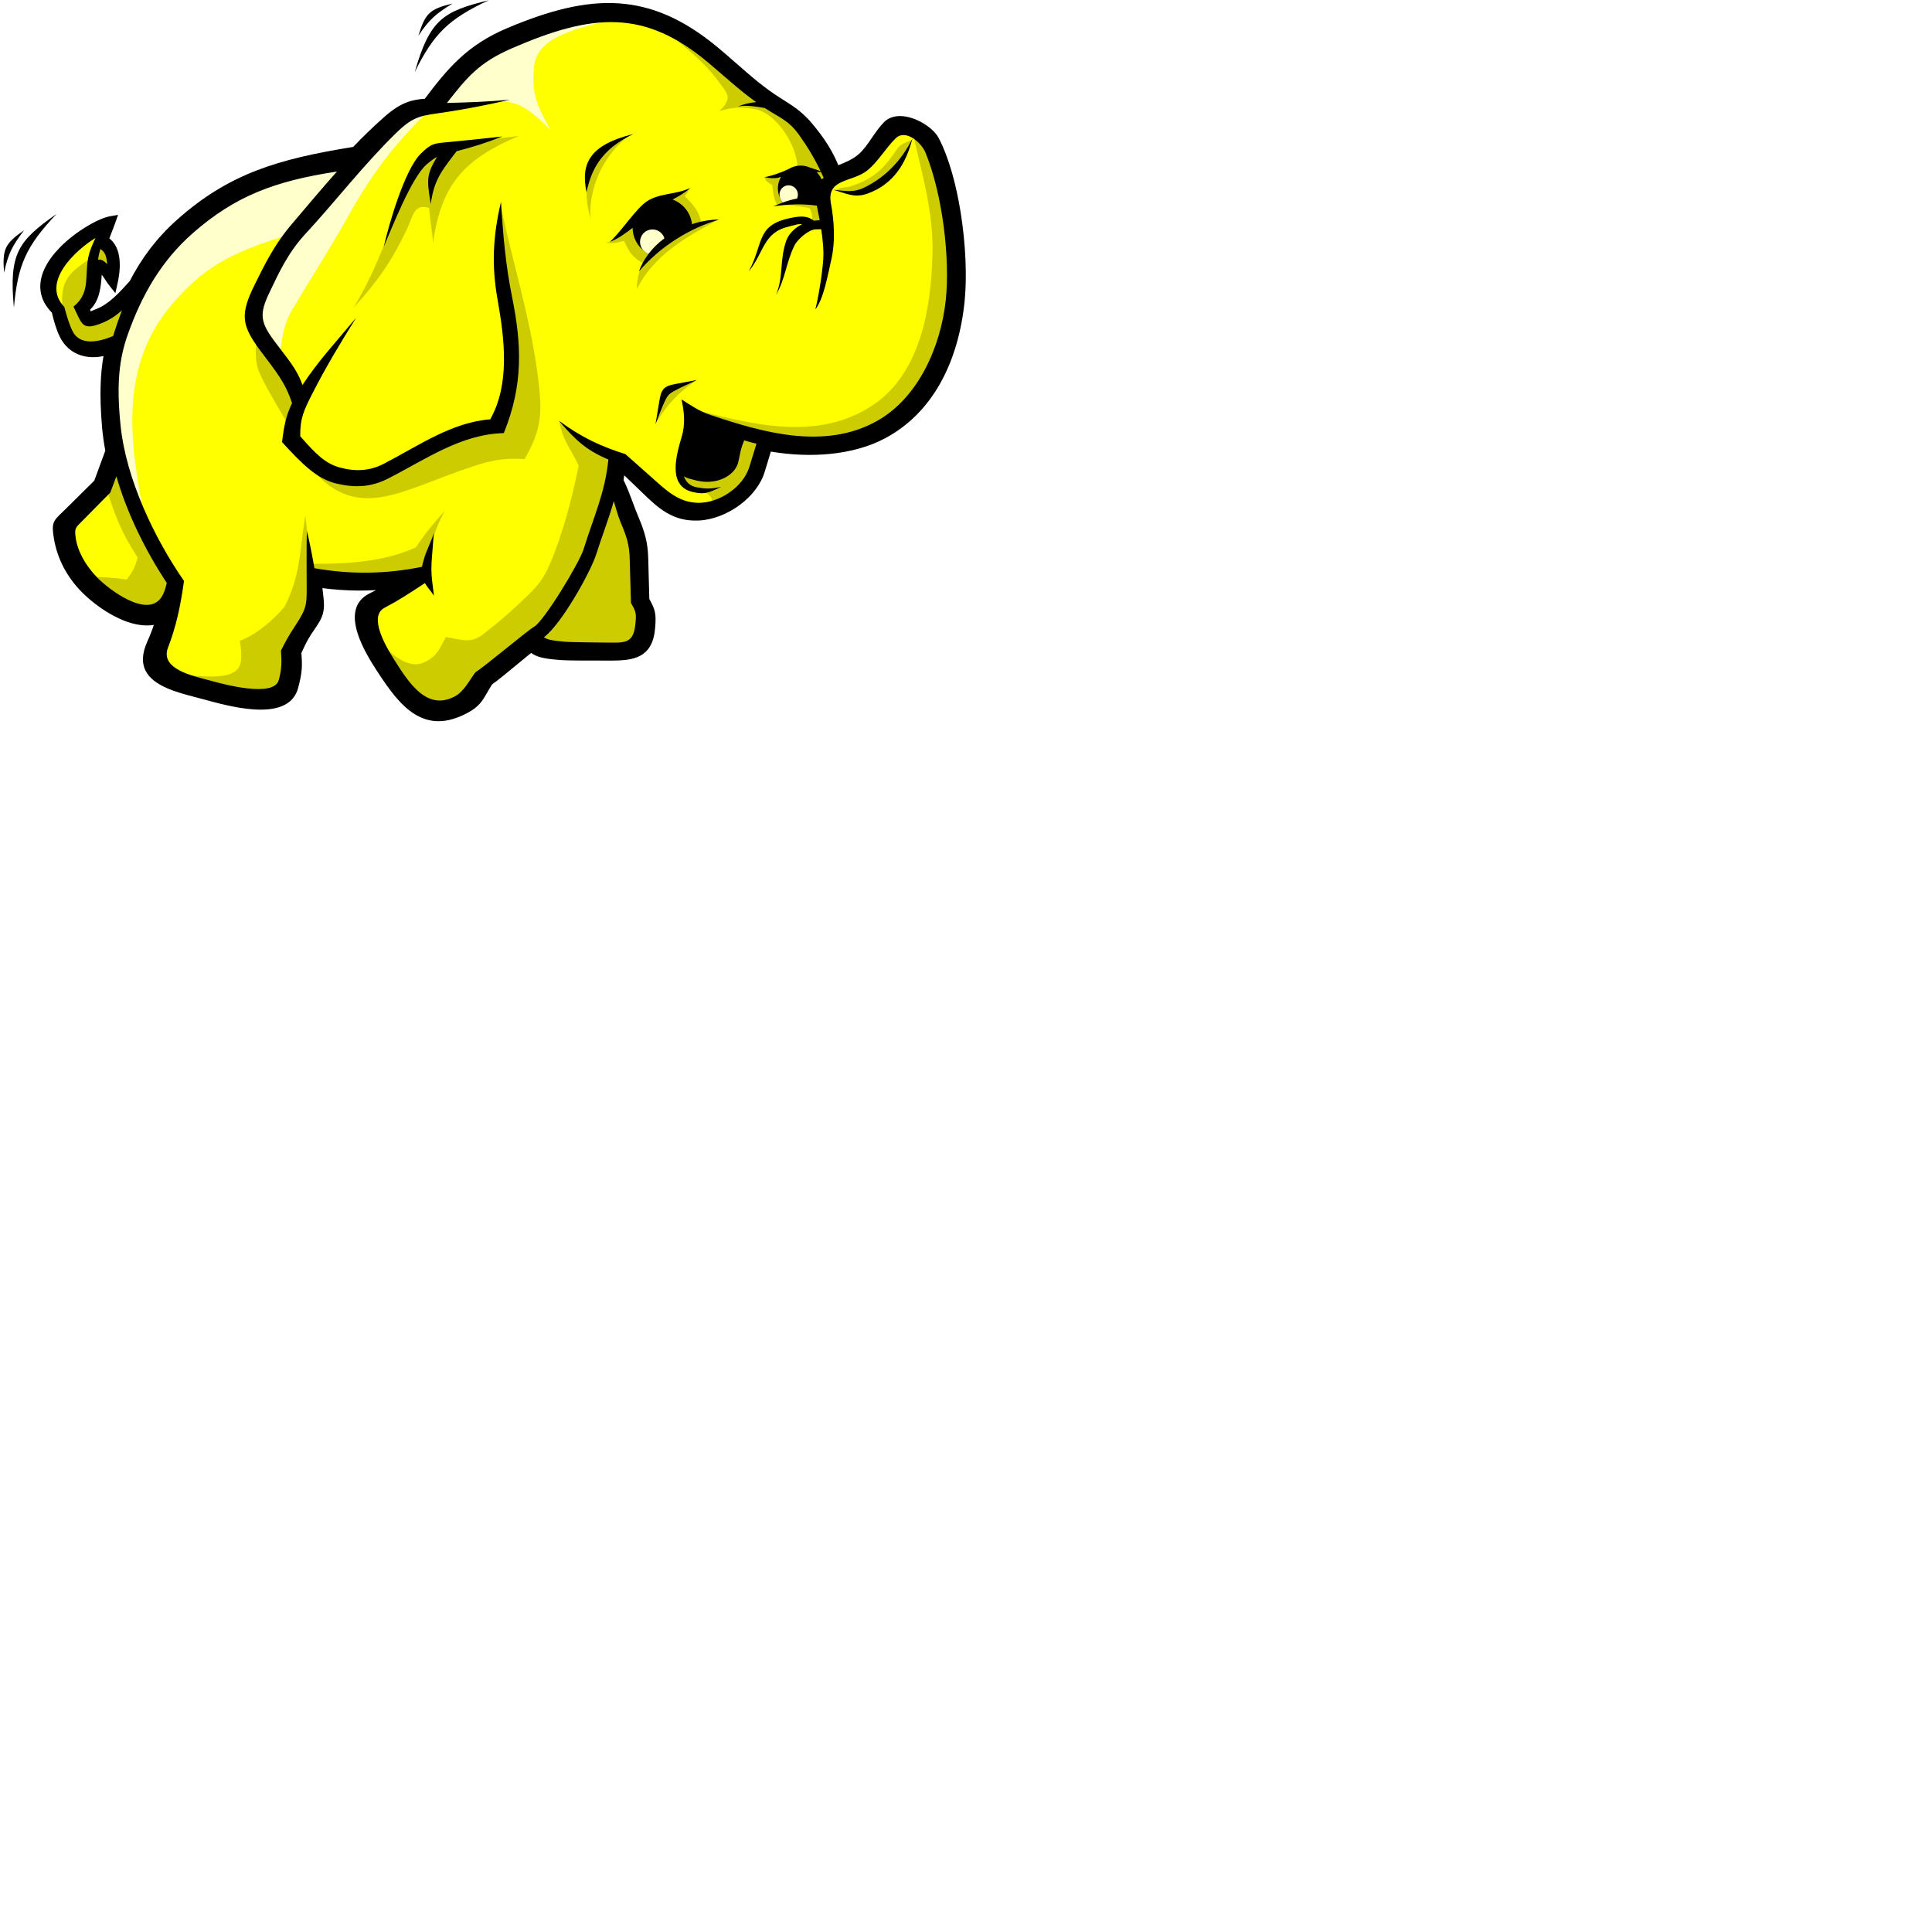
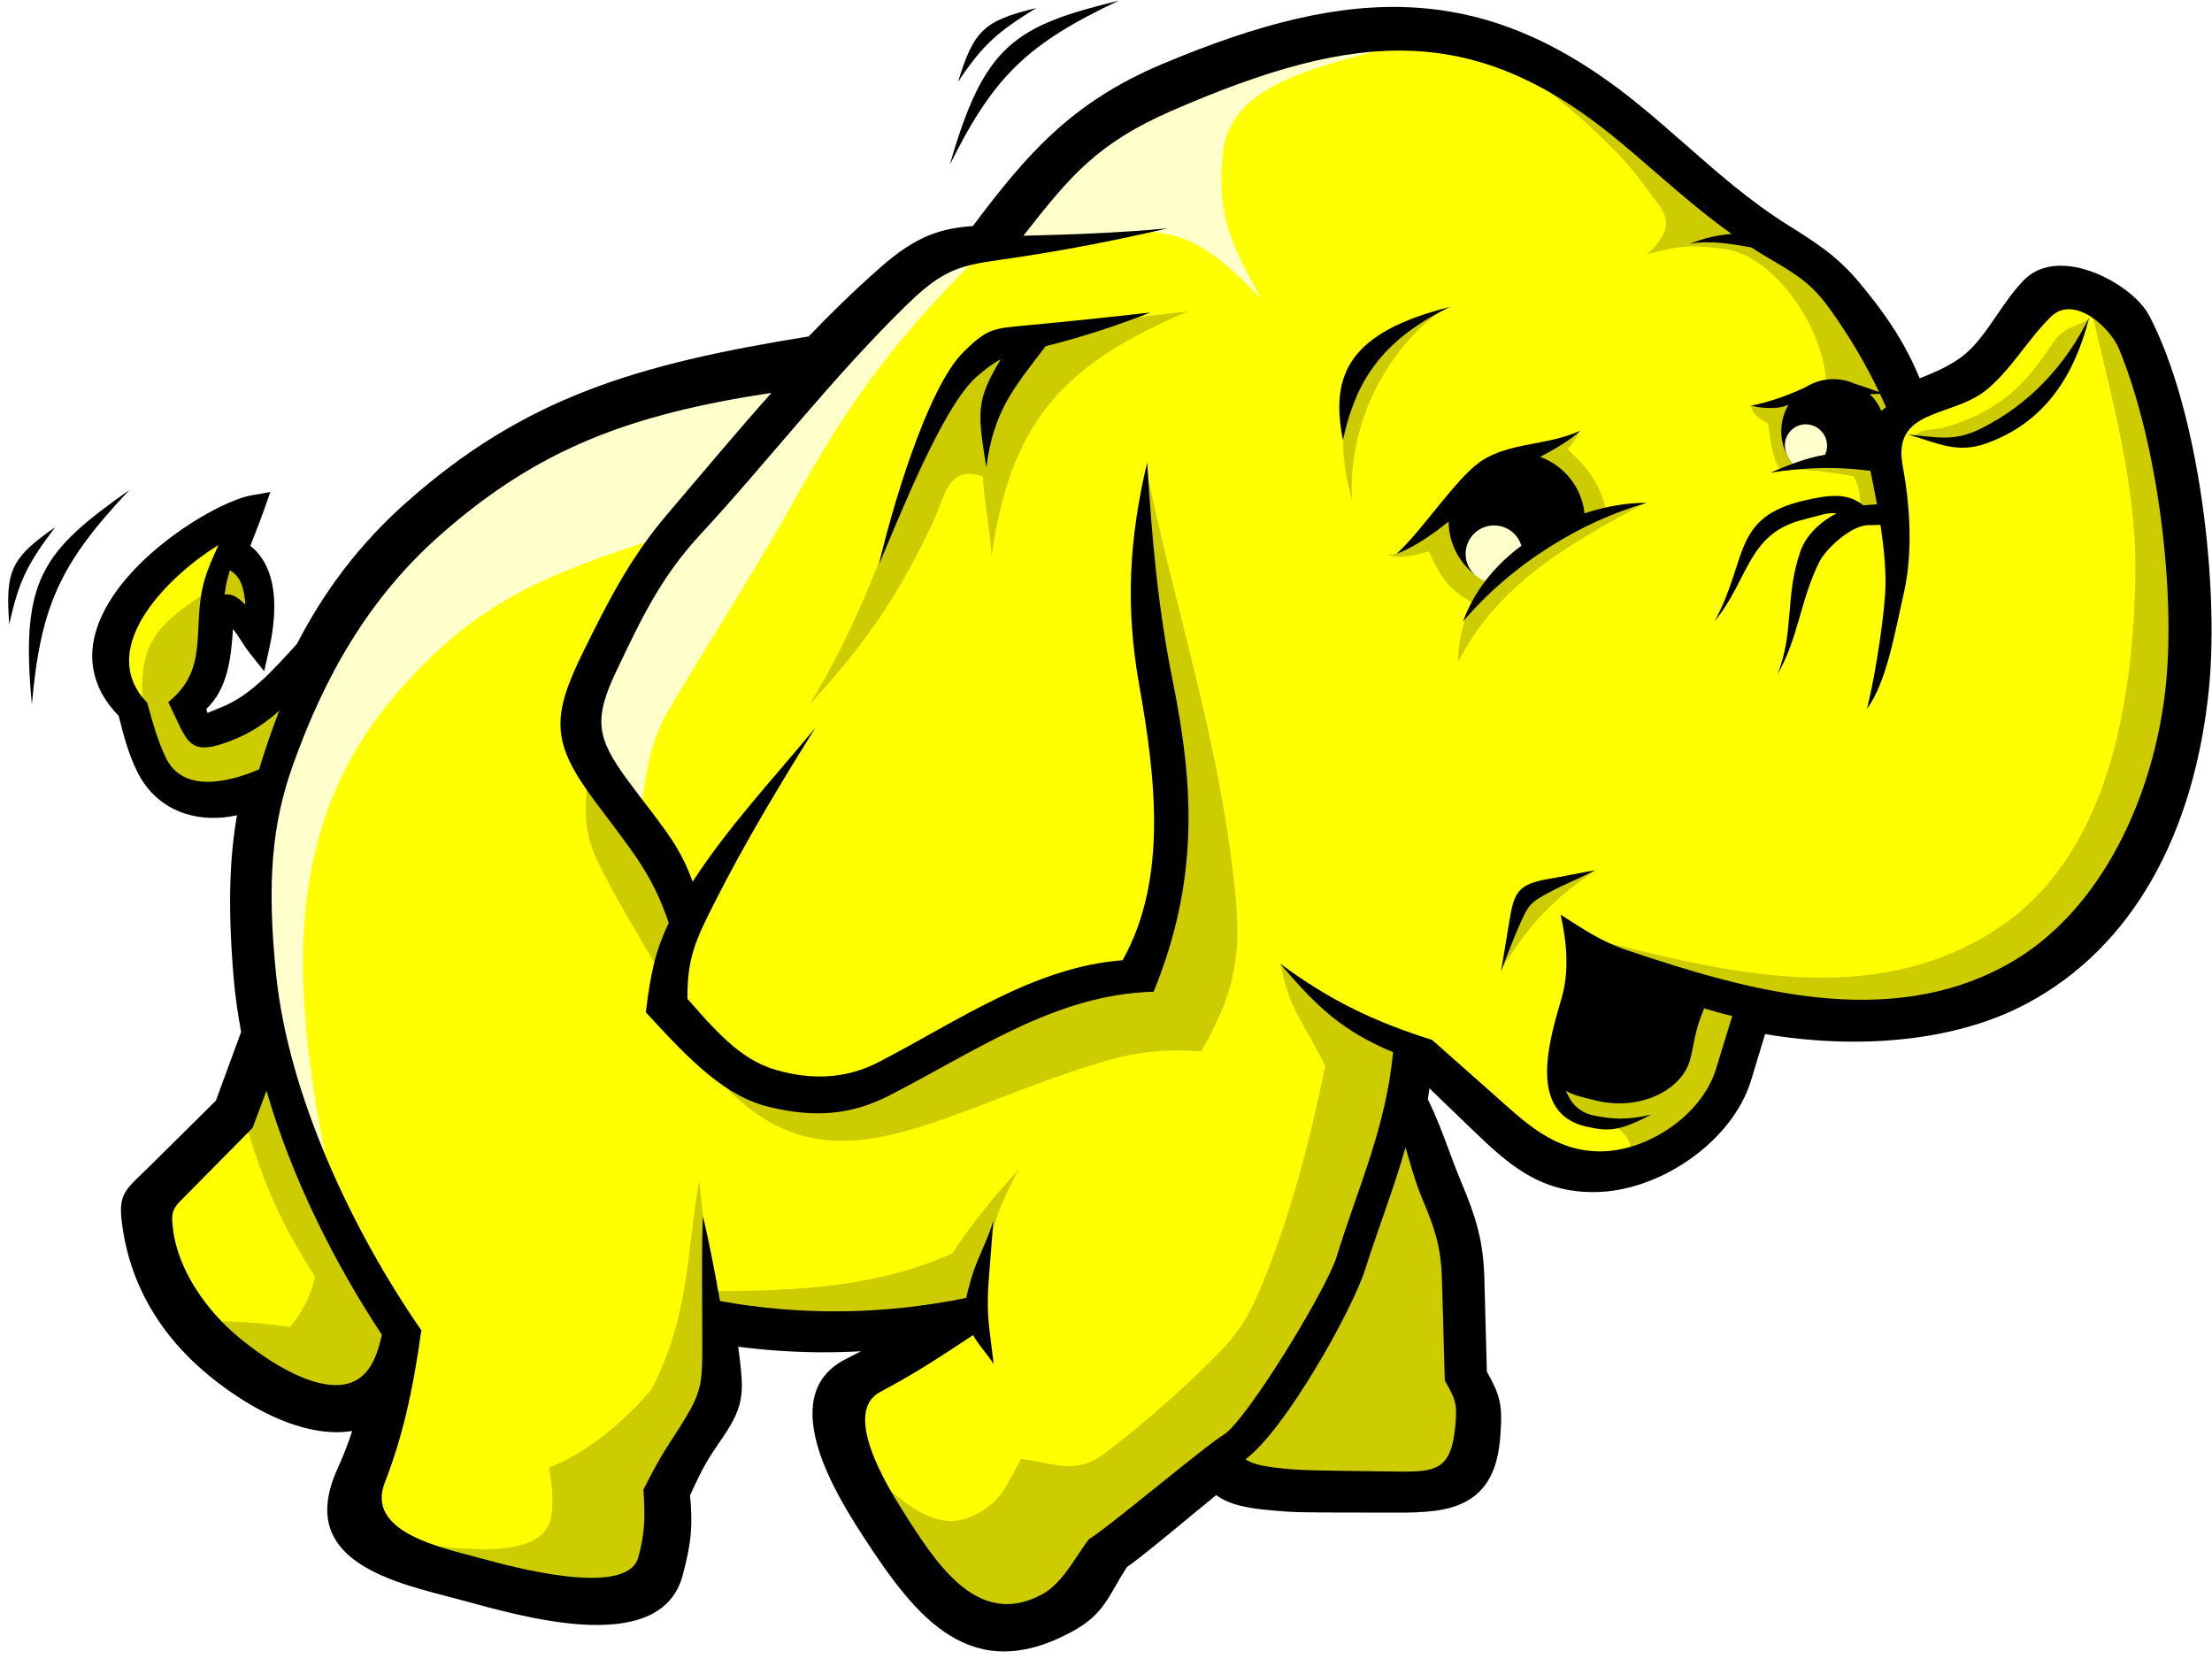
- <svg xmlns="http://www.w3.org/2000/svg" viewBox="0 0 512 512" preserveAspectRatio="xMidYMid">
+ <svg xmlns="http://www.w3.org/2000/svg" width="2500" height="1875" viewBox="0 0 256 192" preserveAspectRatio="xMidYMid">
  <path d="M94.92 42.186L77.963 44.94l-15.47 6.783-13.139 8.265-12.504 15.258-7.063 7.482-6.832 2.518-1.806-4.416 3.159-4.559.71-6.43 2.115.086 2.312 2.109-.624-6.55-2.563-1.72.08-2.496-6.071 3.434-5.497 6.486-1.147 5.796 2.352 4.642 2.192 7.885 4.459 2.111 4.69-.23 4.448-2.584-2.967 15.047 2.967 16.742-3.266 7.73L17.8 139.856l1.902 6.886 5.068 7.979 9.555 6.723 5.068.695 5.635.19-3.516 14.433 12.928 5.297 16.106 2.12 5.51-3.602.424-9.75 6.147-10.173.424-8.053 14.835 1.06 13.775-1.271-13.775 8.264 2.332 9.962 8.688 13.563 8.477 3.602 6.782-2.755 2.754-5.51 14.2-10.808 2.755 2.33 22.253.849 4.45-3.602.423-6.36-1.482-2.753-1.061-17.167-7.417-14.835 1.272-6.57 4.45 2.332 12.504 11.655 6.146.425 6.781-2.756 6.783-5.086 3.39-11.02 19.922 1.271 12.08-4.661 9.748-9.114 6.994-13.14 1.694-15.47-1.483-18.015-3.814-16.105-3.815-5.086-5.297-1.696-9.326 10.172-8.477 2.967-7.418-12.292-7.417-6.781-4.027-2.543-16.107-13.352-12.927-6.994-12.928-1.059-15.046 2.543-13.14 4.873-9.113 7.418-7.205 8.69-7.417 2.12-12.929 12.291" fill="#FF0" />
  <path d="M45.747 80.435c-14.522 16.939-11.296 37.481-7.271 57.61a92899.4 92899.4 0 0 0-6.444-16.28l-2.375-14.927c.226-5.088.451-10.176.679-15.263L36.44 76.99l9.158-13.568 14.246-11.87 15.602-6.445 18.317-2.374-16.96 19.333c-13.618 4.416-21.647 7.392-31.057 18.369" fill="#FFC" />
  <path d="M114.114 28.825c-10.095 9.85-15.61 17.28-22.036 28.813-4.595 8.25-9.75 16.197-14.583 24.332-2.443 4.118-2.674 7.57-3.405 12.319l-7.123-8.48c1.132-3.392 2.262-6.784 3.392-10.175l11.533-20.69 24.422-24.083c2.6-.679 5.2-1.356 7.8-2.036M163.975 4.405c-8.087 3.031-21.515 4.03-22.447 13.31-.663 6.592.497 9.904 4.47 16.878-9.813-10.155-12.24-8.584-31.205-5.428l8.14-11.532 14.246-8.82 18.317-4.07 8.48-.338" fill="#FFC" />
  <path d="M186.288 129.945c2.692 1.662 2.634 2.866 2.184 4.005 2.123-.85 4.247-1.7 6.37-2.547l4.128-5.543 3.063-7.896-3.915-2.943-17.11 2.184c-.422 1.152-.848 2.305-1.273 3.459.121 1.637.244 3.276.364 4.913.546.972 1.093 1.942 1.64 2.913.849.424 1.697.85 2.547 1.274.669.06 1.335.122 2.002.181M184.696 100.686c-8.577 2.475-8.51 3.157-11.042 11.666 3.343-5.364 5.818-8.071 11.042-11.666M241.72 37.015c-1.524.705-3.01 1.043-3.962 2.438-2.052 3.002-3.81 5.527-7.203 7.634-1.709 1.062-3.476 1.75-5.288 2.315-1.503.467-2.407.049-3.686.97.76.13 1.519.264 2.278.397h5.02l6.189-3.821 3.64-3.823 3.012-6.11M105.108 56.047c-3.373 9.233-6.322 17.147-11.432 25.505 6.548-7.056 10.519-13.054 14.27-21.031 1.458-3.1 1.733-6.736 5.792-5.384.182 3.096.836 6.188 1.018 9.282 2.193-15.718 8.377-22.293 22.752-28.394l-12.195 1.457-11.468 2.548-5.642 8.19-3.095 7.827M132.957 55.683c3.1 14.59 7.564 28.594 9.503 43.416 1.259 9.631 1.396 14.258-3.449 22.568-5.296-.343-8.584.254-13.707 1.933-20.393 6.685-32.09 16.515-45.83-3.291l13.16 6.202c3.127-.615 6.254-1.228 9.38-1.845 5.522-3.214 11.043-6.43 16.565-9.645l12.922-2.55L135.688 95l-3.095-23.117c-.12-3.64-.242-7.28-.364-10.92.244-1.76.487-3.52.728-5.279M168.086 145.963c-1.713 11.854 3.945 18.226 1.602 21.5-.663.926-1.562 2.544-2.565 2.988-3.585 1.583-8.514-.297-8.865.63h-11.831l-4.732-2.002 7.28-8.555c2.366-5.156 4.733-10.314 7.098-15.472l4.55-15.652h2.367l5.096 16.563" fill="#CC0" />
  <path d="M148.201 111.502c.961 5.382 2.63 6.661 5.162 11.871-1.685 8.5-4.392 18.607-7.65 26.107-1.374 3.163-2.482 4.907-4.906 7.351-4.09 4.13-8.223 7.726-12.86 11.306-3.34 2.573-5.67 1.283-9.789.7-1.752 3.175-2.235 4.94-5.46 6.552-4.958 2.478-9.395-2.863-13.287-6.007 2.81 4.39 5.62 8.777 8.428 13.166 1.942 1.82 3.884 3.639 5.825 5.46l4.915.729 6.551-4.006c1.154-2.183 2.306-4.368 3.459-6.551 2.427-1.82 4.855-3.64 7.28-5.462 2.974-2.547 5.947-5.096 8.92-7.644l5.642-8.009 5.095-9.464c2.186-6.552 4.37-13.105 6.555-19.657.181-2.488.362-4.975.545-7.464-2.73-1.212-5.46-2.427-8.191-3.64-2.002-1.88-4.232-3.457-6.234-5.338M82.903 149.421c9.186 0 18.888-.51 27.303-4.369 2.38-3.57 4.731-6.488 7.644-9.645-2.651 5.008-3.483 7.838-4.186 13.468l-2.73 4.005c-6.917.181-13.833.363-20.75.546-2.246-.244-4.49-.486-6.735-.728-.243-.245-.485-.487-.728-.729.062-.85.122-1.699.182-2.548M81.63 143.051l-.714-6.464c-1.569 9.448-1.192 15.78-5.54 24.243-3.248 3.762-7.247 7.186-11.827 9.019.387 2.32.503 3.77.278 5.471-.807 6.12-13.047 3.416-18.083 3.172l24.236 6.24 5.46-2.184c.608-3.518 1.215-7.039 1.821-10.557l5.096-9.464.91-5.825-1.638-13.65M67.977 89.72c-.253 4.595-.55 6.51 1.476 10.566 2.575 5.156 5.737 10.002 8.535 15.098l.91-10.193c-3.639-5.158-7.28-10.314-10.92-15.47M30.614 124.421c-.789 1.676-1.575 3.354-2.364 5.031 2.168 7.305 4.097 11.932 8.226 18.313-.72 2.585-1.258 3.716-2.912 5.823-3.634-.558-6.861-.72-10.544-.708 4.065 3.153 8.13 6.31 12.195 9.465 2.002-.366 4.005-.73 6.007-1.093l6.007-6.006-8.555-13.288c-2.688-5.845-5.374-11.692-8.06-17.537M241.746 34.599c2.476 11.137 5.67 21.416 5.373 32.824-.364 13.995-3.091 31.674-16.059 40.113-14.522 9.452-31.57 4.981-47.503.931l19.476 8.009c6.067.304 12.135.608 18.202.91 4.126-1.213 8.252-2.426 12.376-3.64 3.216-2.67 6.432-5.338 9.648-8.009l7.28-15.288 2.73-17.656c-.727-5.765-1.457-11.528-2.184-17.292l-4.004-17.109c-1.778-1.265-3.556-2.53-5.335-3.793M25.028 67.795c-6.592 4.291-9.182 6.175-8.459 14.128l1.97 7.145 2.793 1.89 3.45 1.15 6.242-1.479c1.069-3.313 2.136-6.625 3.203-9.938l-8.87 4.354h-2.053a7094.7 7094.7 0 0 0-2.3-3.532l2.793-4.107 1.478-7.803c.63.191 1.26.384 1.889.574.767.604 1.533 1.206 2.3 1.807l-.329-4.106-1.56-2.628c-.52-.44-1.04-.876-1.56-1.315l-.987 3.86M172.938 5.13c5.852 5.434 13.033 10.156 17.713 16.796 1.811 2.57 3.823 3.885-.03 7.516 4.071-1.163 5.585-1.037 8.845-.642 5.93.718 11.488 9.148 11.842 15.188-.07.565-1.647 1.848-6.232 3.114-.09.176-2.588-.342-2.526-.172.477 1.303 1.113 1.503 2.086 2.112.21 1.45.346 3.687 1.334 5.273 2.885-.052 5.705.263 8.53.822.95 1.577.808 3.154.728 4.732l3.276-.545c-.302-2.488-.606-4.975-.909-7.463.97-1.638 1.94-3.277 2.912-4.913l-4.187-9.466c-2.669-2.548-5.338-5.097-8.009-7.645l-.77-.038a71383.19 71383.19 0 0 1-9.007-5.528l-14.69-12.018-10.906-7.123M182.795 49.977c-.309.54-.775 1.402-1.372 2 2.437 2.305 3.64 3.849 4.509 7.11-2.756 1.367-5.51 2.736-8.265 4.102l-6.994 6.705c-3.069-1.652-3.833-2.92-5.318-6.07-1.73.459-3.367.9-4.795.375.906.007 1.462-.219 2.368-.779l4.45-4.623c2.62-1.984 5.24-3.97 7.86-5.953l5.145-1.677c.655-.269 1.757-.92 2.412-1.19" fill="#CC0" />
  <path d="M190.4 58.199c-8.766 4.72-17.16 9.466-21.642 18.429 0-11.377 11.423-16.385 21.641-18.43M167.018 35.818c-6.509 4.438-11.111 13.394-10.533 22.122-2.12-7.558-1.369-14.699 5.14-19.919 1.1-.533 2.197-1.068 3.296-1.601.699-.2 1.397-.4 2.097-.602" fill="#CC0" />
  <path d="M254.605 56.424c-1.18-7.443-3.137-14.668-5.853-19.863-.33-.635-.832-1.279-1.454-1.893-1.349-1.33-3.346-2.59-5.409-3.299-2.186-.752-4.491-.905-6.321.051-.475.25-.917.57-1.31.97-1.185 1.2-2.185 2.66-3.186 4.121-1.113 1.628-2.233 3.264-3.573 4.407-1.553 1.328-3.496 2.134-5.329 2.87a36.122 36.122 0 0 0-2.773-5.391c-1.253-1.998-2.68-3.869-4.25-5.74a23.555 23.555 0 0 0-3.881-3.703c-1.354-1.033-2.74-1.903-4.354-2.913-4.327-2.71-8.012-5.942-11.77-9.24-1.708-1.498-3.433-3.01-5.12-4.401-8.95-7.38-17.298-10.959-26.226-11.52-8.867-.558-18.23 1.878-29.285 6.532-5.336 2.245-9.298 4.899-12.75 8.09-3.297 3.05-6.096 6.562-9.173 10.663-1.79.127-3.376.392-4.995 1.04-1.784.714-3.58 1.87-5.732 3.769a129.576 129.576 0 0 0-4.4 4.067 151.876 151.876 0 0 0-3.874 3.897c-10.064 1.617-18.264 3.402-25.608 6.246-7.51 2.91-14.13 6.912-20.929 12.94a55.038 55.038 0 0 0-7.287 7.823c-2.068 2.709-3.838 5.557-5.391 8.56-1.36 1.505-2.723 3.024-4.198 4.353-1.438 1.295-2.971 2.386-4.689 3.047l.001.001c-.999.385-1.412.61-1.457.595-.05-.028-.078-.178-.148-.454 2.467-2.354 2.855-5.813 3.083-9.247.296.354.58.79.875 1.246.326.503.66 1.022 1.06 1.527l1.675 2.113.588-2.636c.494-2.209.864-5.15.288-7.7-.372-1.655-1.14-3.13-2.478-4.175.128-.334.249-.642.368-.946.42-1.075.853-2.178 1.22-3.22l.726-2.065-2.16.374c-2.874.5-9.05 3.894-13.4 8.407-1.615 1.677-3.004 3.53-3.915 5.474-.948 2.023-1.373 4.14-1.005 6.258.32 1.852 1.247 3.67 2.93 5.384.307 1.237.59 2.31.893 3.278.347 1.101.72 2.086 1.187 3.056 1.266 2.632 3.284 4.24 5.62 4.99 1.877.603 3.953.633 5.989.187a54.687 54.687 0 0 0-.746 7.335c-.129 3.435-.003 7.23.375 11.634.083.967.208 2.03.369 3.186.14.986.306 1.954.485 2.915-.38 1.038-.763 2.078-1.145 3.116l-1.777 4.837-3.91 3.875c-1.217 1.203-2.434 2.409-3.65 3.614-.1.1-.511.494-.883.853-2.465 2.372-2.953 2.843-2.253 7.017a25.45 25.45 0 0 0 2.583 7.65c1.21 2.305 2.834 4.549 4.918 6.639 2.6 2.606 6.862 5.844 11.324 7.54 2.55.968 5.178 1.442 7.645 1.046-.126.38-.248.758-.387 1.14a43.089 43.089 0 0 1-1.3 3.198c-3.027 6.635.08 10.1 4.916 12.305 2.415 1.1 5.286 1.848 7.953 2.544.546.14 1.092.284 1.78.47 3.16.854 8.621 2.423 13.609 2.738 5.444.344 10.354-.78 11.67-5.666.52-1.937.823-3.42.946-4.873.113-1.348.07-2.71-.088-4.396 1.552-3.44 2.21-4.407 3.345-6.066.222-.328.491-.72.572-.844 1.217-1.803 1.787-3.083 1.994-4.524.2-1.391.03-2.777-.221-4.895-.024-.201-.06-.495-.113-.884a78.13 78.13 0 0 0 9.452.648c1.586.01 3.171-.037 4.756-.12-.405.207-.802.413-1.236.636l-.59.303c-4.204 2.162-4.379 6.257-3.063 10.47 1.186 3.799 3.628 7.678 5.16 10.037 3.22 4.963 6.293 9.164 10.019 11.447 3.905 2.393 8.367 2.675 14.126-.442 2.93-1.586 3.854-3.203 5.098-5.383.381-.665.801-1.39 1.269-2.105 1.21-.802 4.223-3.287 7.18-5.732 1.007-.832 2.013-1.66 3.148-2.585.782.575 1.726.974 2.867 1.246 1.482.355 3.247.515 5.362.667 1.583.116 6.745.112 10.08.111 1.03 0 1.885 0 2.398.003 3.443.021 6.222-.16 8.322-1.35 2.238-1.269 3.565-3.516 3.855-7.546.126-1.79.15-2.894-.099-4.021-.232-1.056-.685-2.013-1.463-3.413a9145.09 9145.09 0 0 1-.14-5.225c-.048-1.847-.1-3.696-.148-5.543-.059-2.178-.299-3.948-.741-5.689-.438-1.729-1.064-3.392-1.902-5.388a90.666 90.666 0 0 1-1.478-3.806l-1.208.442.186-.068 1.022-.374v-.005c-.72-1.942-1.43-3.833-2.424-5.856.064-.39.129-.81.192-1.258l1.92 1.85 2.83 2.727c2.158 2.079 4.131 3.97 6.449 5.336 2.397 1.415 5.092 2.236 8.582 2.07 3.654-.172 7.564-1.711 10.783-4.086 3.114-2.299 5.613-5.399 6.656-8.83l.904-2.976.722-2.375c5.124.868 10.624 1.148 15.936.592 5.126-.539 10.078-1.844 14.349-4.122 6.278-3.35 10.985-8.284 14.368-14.143h.002c3.78-6.548 5.897-14.264 6.701-22.204.645-6.368.293-15.025-1.033-23.374zm-66.387 53.518c-2.953-.994-5.006-2.444-7.6-4.079.706 3.183 1.027 6.549.087 9.726-1.492 5.042-3.902 13.29 2.943 14.812 2.605.578 3.787.495 7.464-1.403-2.976.674-4.477.51-6.523.13-1.854-.341-2.837-1.518-3.355-2.907.648.467 1.704.721 3.51 1.156 5.074 1.224 9.909-1.22 10.855-4.738.55-2.056.457-3.136 1.626-5.938 1.05.325 2.135.62 3.249.89l-1.886 6.149c-1.63 5.32-7.985 9.61-13.595 9.511-5.186-.091-8.475-3.34-12.056-6.525-2.466-2.196-4.84-4.295-7.192-6.375-6.455-2.037-11.629-4.417-17.62-8.852 4.264 5.01 7.155 7.784 13.101 10.277-.864 8.82-3.93 15.252-6.543 23.693-1.184 3.816-10.521 19.111-13.109 20.602-1.845 1.063-13.403 10.797-15.576 12.082-1.62 2.15-3.041 5.122-5.476 6.408-7.418 3.923-12.185-3.588-16.177-9.931-1.817-2.89-6.865-11.214-2.465-13.546 4.16-2.203 6.49-3.777 10.735-6.565.624 1.137 1.693 2.235 2.39 3.37l-.462-3.726c-.28-2.25-.268-4.077-.09-6.341.174-2.192.346-4.384.518-6.577-.639 2.229-1.915 4.457-2.552 6.684-.255.892-.466 1.612-.588 2.28-9.524 1.946-18.979 2.067-28.505.368-.608-3.527-1.348-7.202-1.969-9.837-.188 2.95-.067 11.108-.082 15.676-.012 3.538-.16 4.75-1.986 7.76-1.708 2.818-2.431 3.458-4.824 8.22.2 3.005.203 4.99-.595 7.842-1.327 4.741-14.72 1.068-18.252.1-4.351-1.19-13.345-2.96-11.083-8.76 1.99-5.104 3.252-10.486 4.225-17.628-7.971-11.483-15.383-27.218-16.806-41.16-1.105-10.825-.442-17.488 1.9-24.11 3.712-10.492 8.906-19.574 17.238-26.887C62.332 51.93 72.838 47.97 89.29 45.465c-3.956 4.43-7.87 9.112-12.136 14.133-4.319 5.083-6.884 10.217-9.627 15.778-3.788 7.679-3.706 10.601 1.315 17.343 4.327 5.81 6.663 8.425 8.553 14.11-1.56 3.216-2.128 5.935-2.652 10.326 5.298 5.793 9.236 9.761 14.38 10.983 5.047 1.2 9.26.968 13.776-1.34 10.027-5.126 19.305-11.746 30.616-12.02 5.233-12.864 4.704-23.614 2.192-36.061-1.716-8.501-2.405-16.55-2.938-25.216-2.121 8.925-2.52 16.773-.946 25.664 1.898 10.713 3.373 22.55-1.905 31.966-10.229.783-18.994 7.006-28.212 11.78-3.706 1.92-7.564 2.107-11.665.981-3.807-1.046-6.376-3.565-10.477-8.295-.065-4.749 1.007-6.94 3.188-11.242 3.504-6.907 7.371-13.336 11.615-20.131-5.196 6.272-10.12 11.513-14.21 17.82-1.564-4.454-3.8-6.716-7.503-11.732-3.617-4.899-3.995-7.043-1.29-12.713 2.719-5.697 5.025-10.704 9.654-15.702 7.997-8.637 15.324-18.249 24.07-26.755 4.749-4.618 6.677-4.459 12.976-5.413 5.694-.864 11.252-1.953 17.058-3.301-5.615.523-11.043.715-16.51.85l-.17.005c5.38-6.869 8.501-10.697 17.236-14.493 21.508-9.34 35.174-10.35 52.069 3.851 4.379 3.682 8.203 7.255 12.642 10.43-1.61.138-2.997.427-4.832 1.147 2.233-.426 4.812-.004 7.13.42.65.422 1.32.834 2.003 1.237 3.135 1.847 4.914 2.867 7.034 5.82 2.24 3.121 4.108 6.24 5.753 9.678-1.078-.386-1.983-.711-2.789-.95a6.003 6.003 0 0 0-5.657.35l-.13.06c-1.734.845-4.42 1.807-6.217 2.099.917.316 2.945.435 3.901.056.128-.05.258-.09.392-.121a5.999 5.999 0 0 0-.8 2.468 6 6 0 0 0 .641 3.335l.005.011c.162.382.388.733.636.987-.821.303-1.66.649-2.525 1.024 4.009-.61 7.623-.715 11.534-.2.258 1.233.518 2.54.76 3.869l-1.454.114a5.165 5.165 0 0 0-.117.01c-1.851-1.479-3.913-1.23-6.73-.587-8.568 1.953-6.555 6.76-10.495 14.004 4.092-5.002 3.788-10.236 10.457-11.816 1.554-.367 2.612-.828 3.664-.67-1.893.952-3.53 2.531-4.18 4.364-1.83 5.169-.694 9.524-2.705 14.352 2.49-4.316 2.641-8.528 4.869-13.07.8-1.63 3.768-4.24 5.59-4.28l1.5-.033c.44 2.872.707 5.725.537 8.091-.311 4.318-1.433 10.727-2.104 13.18 2.256-2.901 3.284-9.044 4.275-13.37 1.032-4.502.771-9.905-.132-14.743-1.24-6.637 5.596-5.557 9.564-8.685 2.917-2.3 4.926-5.971 7.6-8.573 2.653-2.58 6.83 1.211 7.873 3.732 4.524 10.947 6.585 28.168 5.391 39.203-1.342 12.382-7.322 25.899-18.243 31.995-13.922 7.77-30.337 3.023-44.17-1.637zm-19.782 54.994c-.454 5.109-2.157 5.446-6.643 5.368-2.038-.036-10.154-.073-12.214-.25-2.91-.251-4.544-.511-5.433-1.175 4.572-3.356 12.34-17.212 13.855-21.983 1.602-5.04 3.355-9.438 4.659-14.096.6 1.947 1.073 3.876 1.946 5.944 1.457 3.456 2.17 5.591 2.274 9.298l.33 11.733c1.253 2.192 1.448 2.66 1.226 5.16zM30.843 126.234c2.903 10.043 7.849 19.912 13.332 28.209v.145c-.345 1.427-.742 2.815-1.575 3.93-3.92 5.244-13.888-2.453-16.774-5.397-3.154-3.222-5.265-7.035-5.768-10.613-.366-2.608-.01-2.672 1.81-4.518l7.362-7.453 1.613-4.303zm-5.545-63.16c-.744 1.597-1.272 2.808-1.631 4.054-1.563 5.398.707 10.216-4.194 14.129 2.303 4.646 2.197 6.5 7.554 4.353 2.066-.83 3.77-1.99 5.292-3.364a99.36 99.36 0 0 0-2.031 5.806c-.106.33-.207.663-.304.993-3.831 1.626-8.87 2.659-10.798-1.367-.936-1.955-1.465-3.873-2.148-6.343-6.309-6.536 3.122-15.166 8.26-18.261zm3.101 6.924c-.779-.78-1.402-1.307-2.409-1.193.085-.66.198-1.297.357-1.895.08-.308.166-.61.258-.913 1.306.761 1.65 2.14 1.794 4zm189.178-24.414c.238.502.472 1.013.702 1.53-.19.14-.371.287-.54.442a6.096 6.096 0 0 0-1.321-1.938c.376-.014.762-.026 1.16-.034zM35.433 75.253l-.001-.001v.001zm-20.536 6.939zm69.035 72.169h.002-.002zm56.863 16.976h-.001.001zm23.11-43.927h.002l-.001.001zM25.95 83.11h-.001L25.906 83l.043.111zm221.854 18.238l.03.018-.03-.018zM3.688 81.538c1.004-11.367 3.214-16.275 11.29-24.83C4.848 63.846 2.32 67.09 3.688 81.537" />
  <path d="M1.075 72.253c1.115-5.116 2.155-7.047 5.31-11.246C1.266 64.582.6 66.05 1.074 72.253M119.925.934c-6.069 1.463-7.226 2.585-9.046 8.534 2.904-4.356 4.576-5.773 9.046-8.534" />
  <path d="M129.495.068c-12.037 2.95-15.574 5.048-19.572 18.999 5.082-10.218 8.93-13.98 19.572-19M155.419 50.924c1.283-5.684 3.563-11.161 12.39-15.399-11.7 2.93-13.894 7.845-12.39 15.4M229.867 51.317c6.929-2.47 10.269-8.041 11.928-14.595-2.712 5.493-6.897 10.087-12.582 12.901-3.051 1.51-5 .983-8.407.66 3.465.995 5.66 2.246 9.061 1.034M182.665 56.887a7.873 7.873 0 0 0-4.413-4.009c1.7-.907 3.369-1.86 4.671-3.045-3.815 1.766-8.256 1.335-11.53 3.546-2.883 1.948-6.863 8.12-9.793 10.737 2.122-.824 4.167-2.249 6.05-3.75a7.847 7.847 0 0 0 4.223 6.903 17.701 17.701 0 0 0-2.558 4.67c5.579-6.612 13.668-11.606 21.274-13.741-2.126-.03-4.643.367-7.207 1.21a7.832 7.832 0 0 0-.717-2.521M174.638 106.849c-.271 1.712-.643 3.84-.914 5.553.725-1.938 1.597-4.19 2.44-6.038.894-1.956 1.397-2.14 3.294-3.172 1.345-.732 3.787-1.738 5.132-2.47-1.384.233-3.864.742-5.248.975-3.696.624-4.131 1.512-4.704 5.152M111.5 40.746c-4.29 4.24-8.457 18.79-9.788 24.612 2.097-4.836 7.345-18.364 11.371-21.805 1.112-.951 1.889-1.535 2.724-1.96-2.882 4.833-2.67 6.035-1.659 12.51.859-6.583 3.135-9.126 6.87-14.037 4.094-1.027 7.926-2.258 12.126-3.896a777.87 777.87 0 0 1-14.205 1.474c-3.978.377-4.619.313-7.44 3.102" />
  <path d="M169.94 65.514a3.293 3.293 0 0 1 1.556-4.386 3.305 3.305 0 0 1 4.578 2.027c-1.566 1.163-3.001 2.531-4.205 4.117-.81-.326-1.528-.918-1.93-1.758M206.573 51.342c.132-1.355 1.287-2.354 2.642-2.223a2.478 2.478 0 0 1 2.224 2.697 2.48 2.48 0 0 1-.223.807c-1.24.213-2.48.575-3.758 1.045-.534-.547-.96-1.545-.885-2.326" fill="#FFC" />
</svg>
